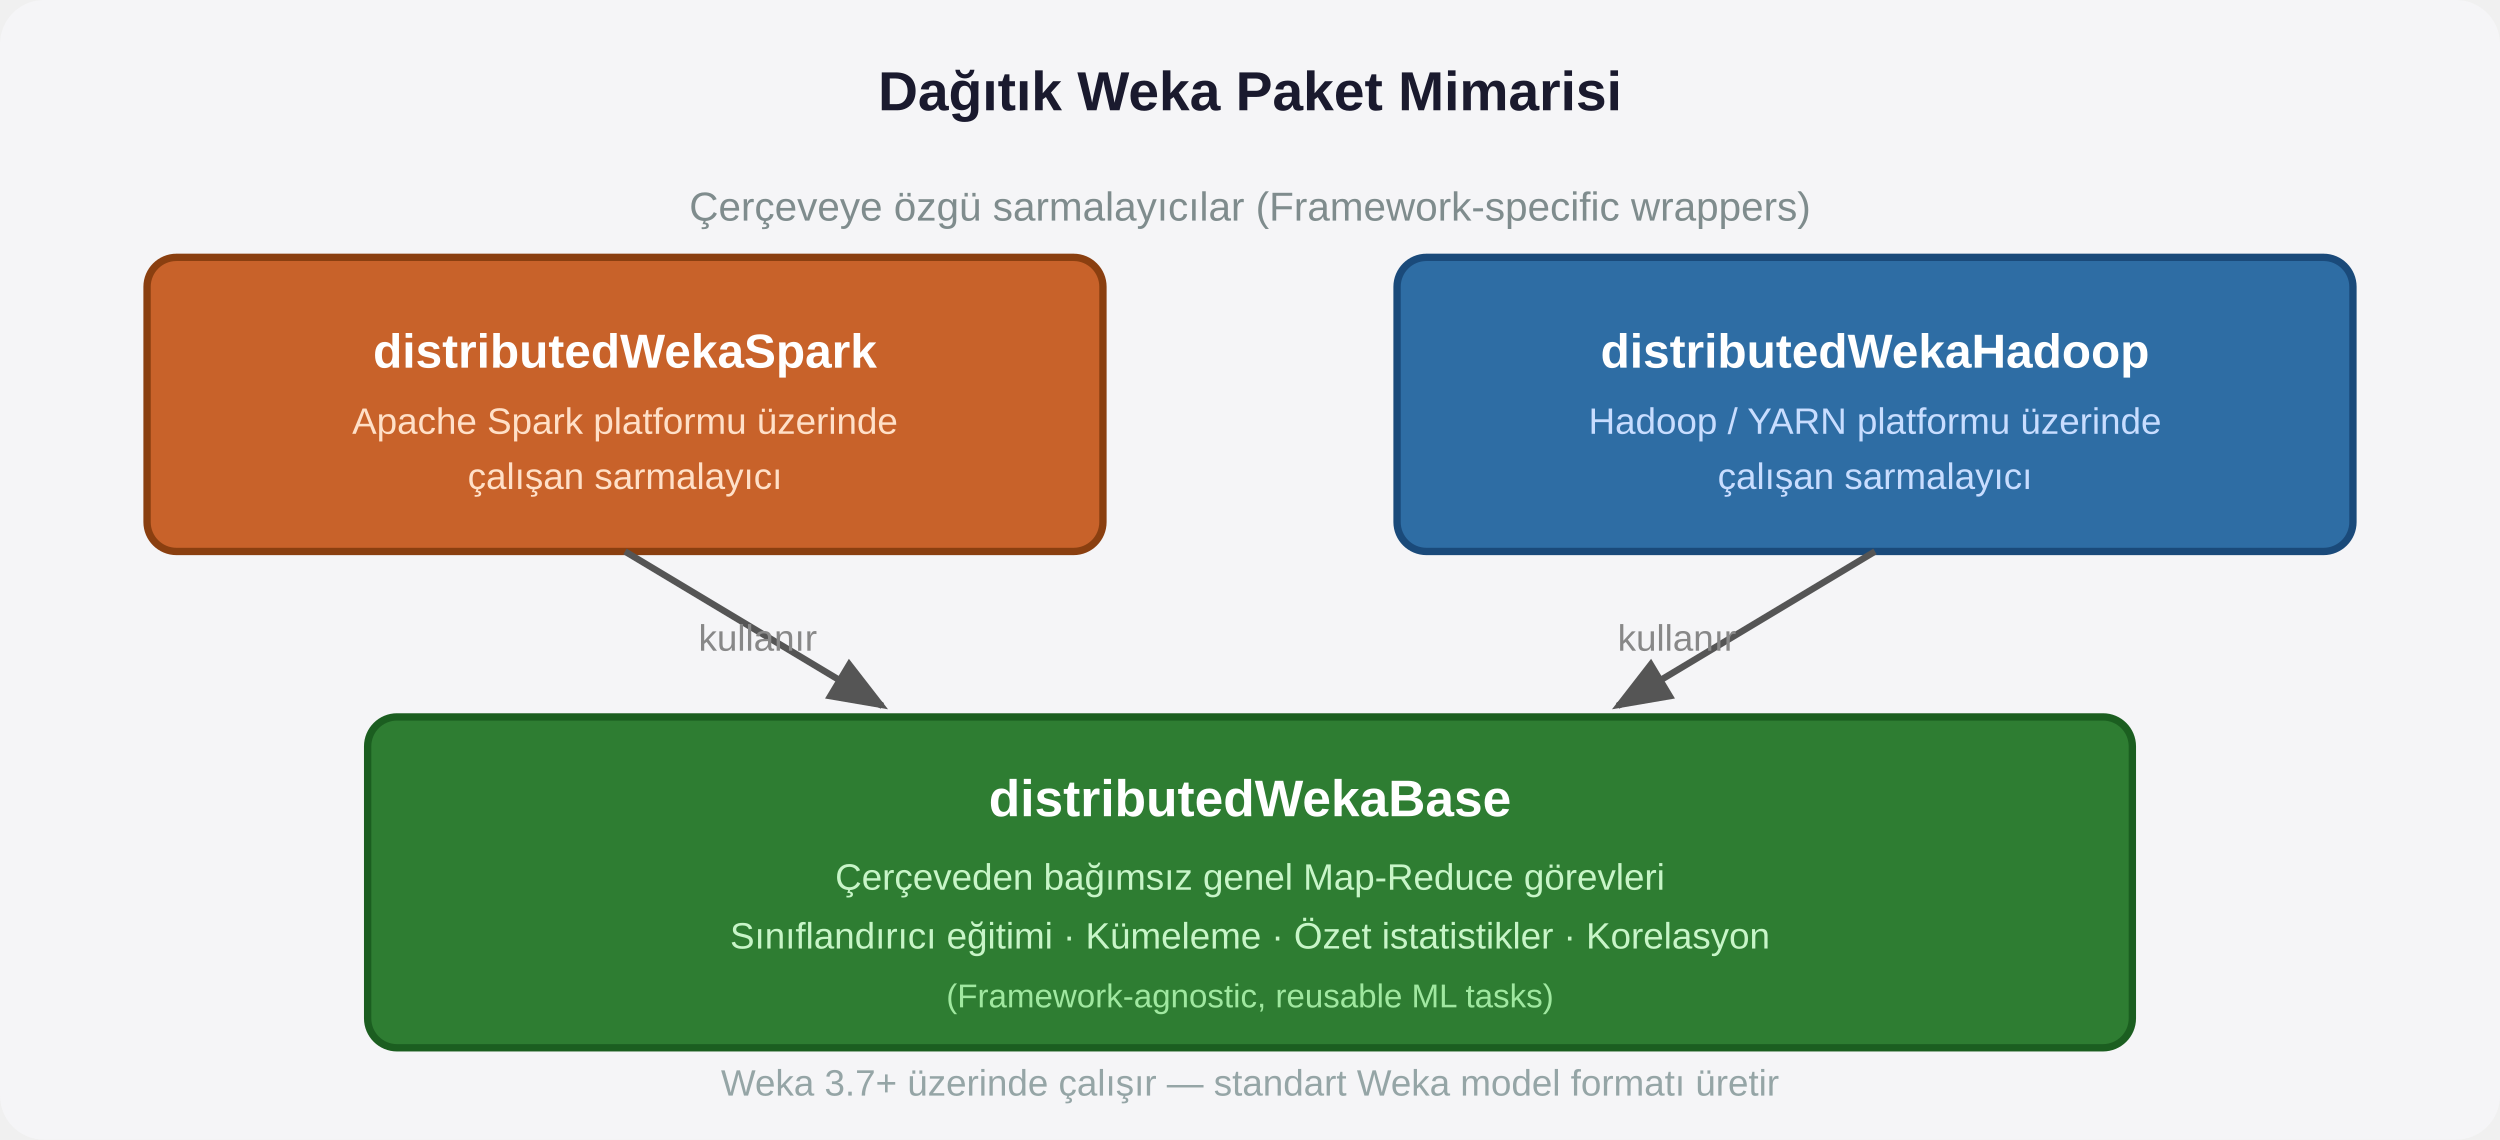
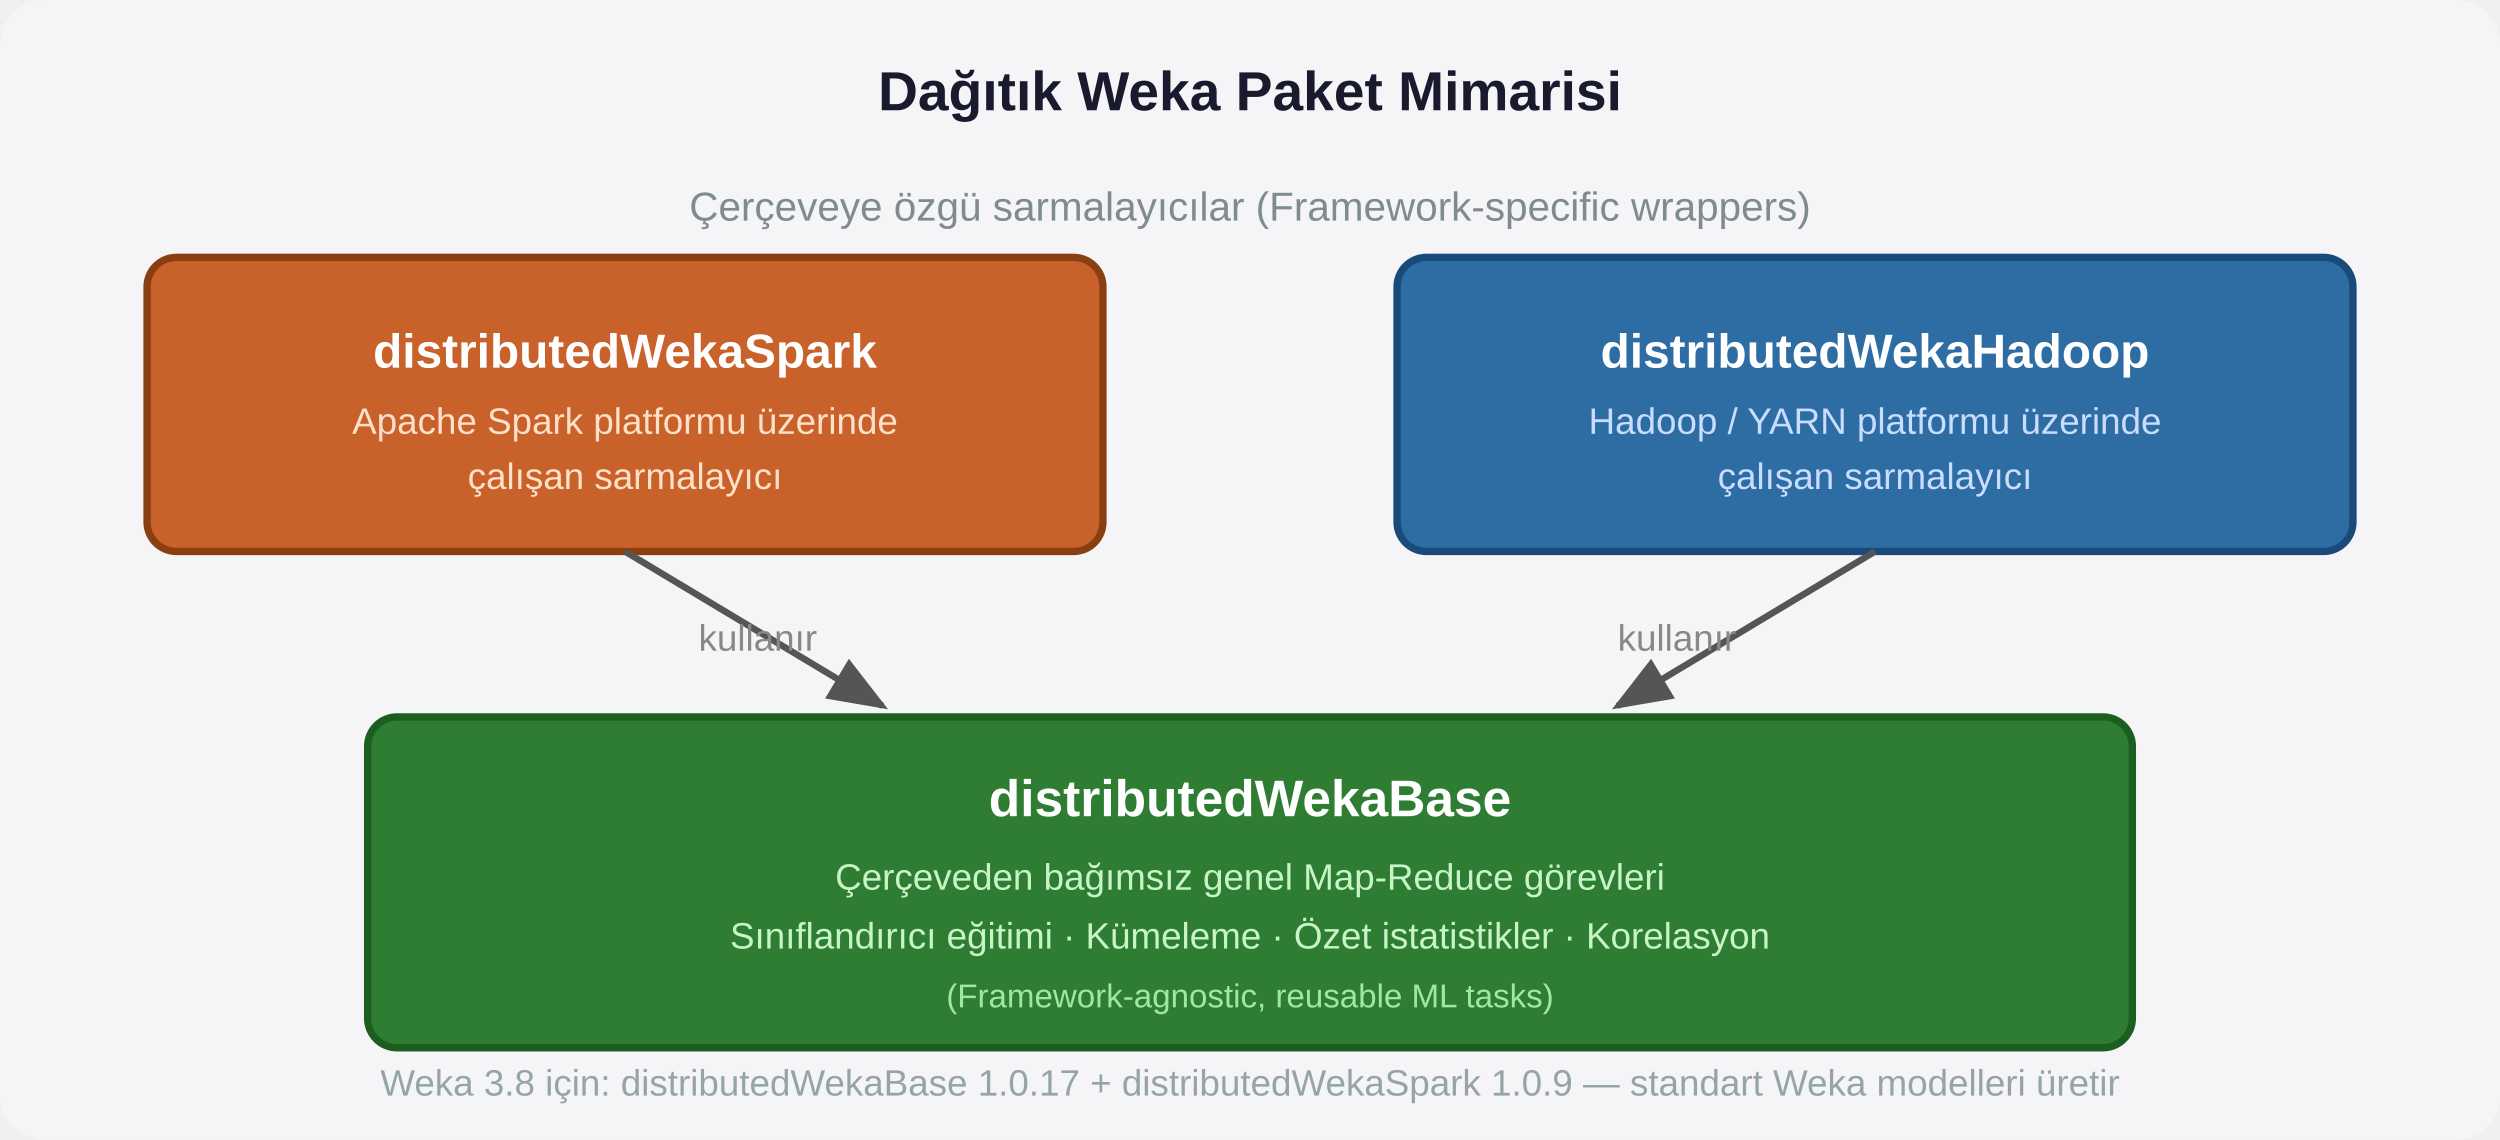
<svg xmlns="http://www.w3.org/2000/svg" viewBox="0 0 680 310" font-family="'Segoe UI', Arial, sans-serif">
  <defs>
    <marker id="arr" markerWidth="9" markerHeight="7" refX="8" refY="3.5" orient="auto">
      <polygon points="0 0, 9 3.5, 0 7" fill="#555" />
    </marker>
  </defs>
  <rect width="680" height="310" fill="#f5f5f7" rx="12" />
  <text x="340" y="30" text-anchor="middle" font-size="15" font-weight="bold" fill="#1a1a2e">Dağıtık Weka Paket Mimarisi</text>
  <text x="340" y="60" text-anchor="middle" fill="#7f8c8d" font-size="11">Çerçeveye özgü sarmalayıcılar (Framework-specific wrappers)</text>
  <rect x="40" y="70" width="260" height="80" rx="8" fill="#c8622a" stroke="#8a3f10" stroke-width="2" />
  <text x="170" y="100" text-anchor="middle" fill="white" font-size="13" font-weight="bold">distributedWekaSpark</text>
  <text x="170" y="118" text-anchor="middle" fill="#ffe0c8" font-size="10">Apache Spark platformu üzerinde</text>
  <text x="170" y="133" text-anchor="middle" fill="#ffe0c8" font-size="10">çalışan sarmalayıcı</text>
  <rect x="380" y="70" width="260" height="80" rx="8" fill="#2e6da4" stroke="#1a4a7a" stroke-width="2" />
  <text x="510" y="100" text-anchor="middle" fill="white" font-size="13" font-weight="bold">distributedWekaHadoop</text>
  <text x="510" y="118" text-anchor="middle" fill="#c8ddff" font-size="10">Hadoop / YARN platformu üzerinde</text>
  <text x="510" y="133" text-anchor="middle" fill="#c8ddff" font-size="10">çalışan sarmalayıcı</text>
  <line x1="170" y1="150" x2="240" y2="192" stroke="#555" stroke-width="1.8" marker-end="url(#arr)" />
  <line x1="510" y1="150" x2="440" y2="192" stroke="#555" stroke-width="1.8" marker-end="url(#arr)" />
  <text x="190" y="177" fill="#888" font-size="10">kullanır</text>
  <text x="440" y="177" fill="#888" font-size="10">kullanır</text>
  <rect x="100" y="195" width="480" height="90" rx="8" fill="#2e7d32" stroke="#1b5e20" stroke-width="2" />
  <text x="340" y="222" text-anchor="middle" fill="white" font-size="14" font-weight="bold">distributedWekaBase</text>
  <text x="340" y="242" text-anchor="middle" fill="#c8f5c8" font-size="10">Çerçeveden bağımsız genel Map-Reduce görevleri</text>
  <text x="340" y="258" text-anchor="middle" fill="#c8f5c8" font-size="10">Sınıflandırıcı eğitimi · Kümeleme · Özet istatistikler · Korelasyon</text>
  <text x="340" y="274" text-anchor="middle" fill="#a0e8a0" font-size="9">(Framework-agnostic, reusable ML tasks)</text>
-   <text x="340" y="298" text-anchor="middle" fill="#95a5a6" font-size="10">Weka 3.7+ üzerinde çalışır — standart Weka model formatı üretir</text>
+   <text x="340" y="298" text-anchor="middle" fill="#95a5a6" font-size="10">Weka 3.8 için: distributedWekaBase 1.0.17 + distributedWekaSpark 1.0.9 — standart Weka modelleri üretir</text>
</svg>
